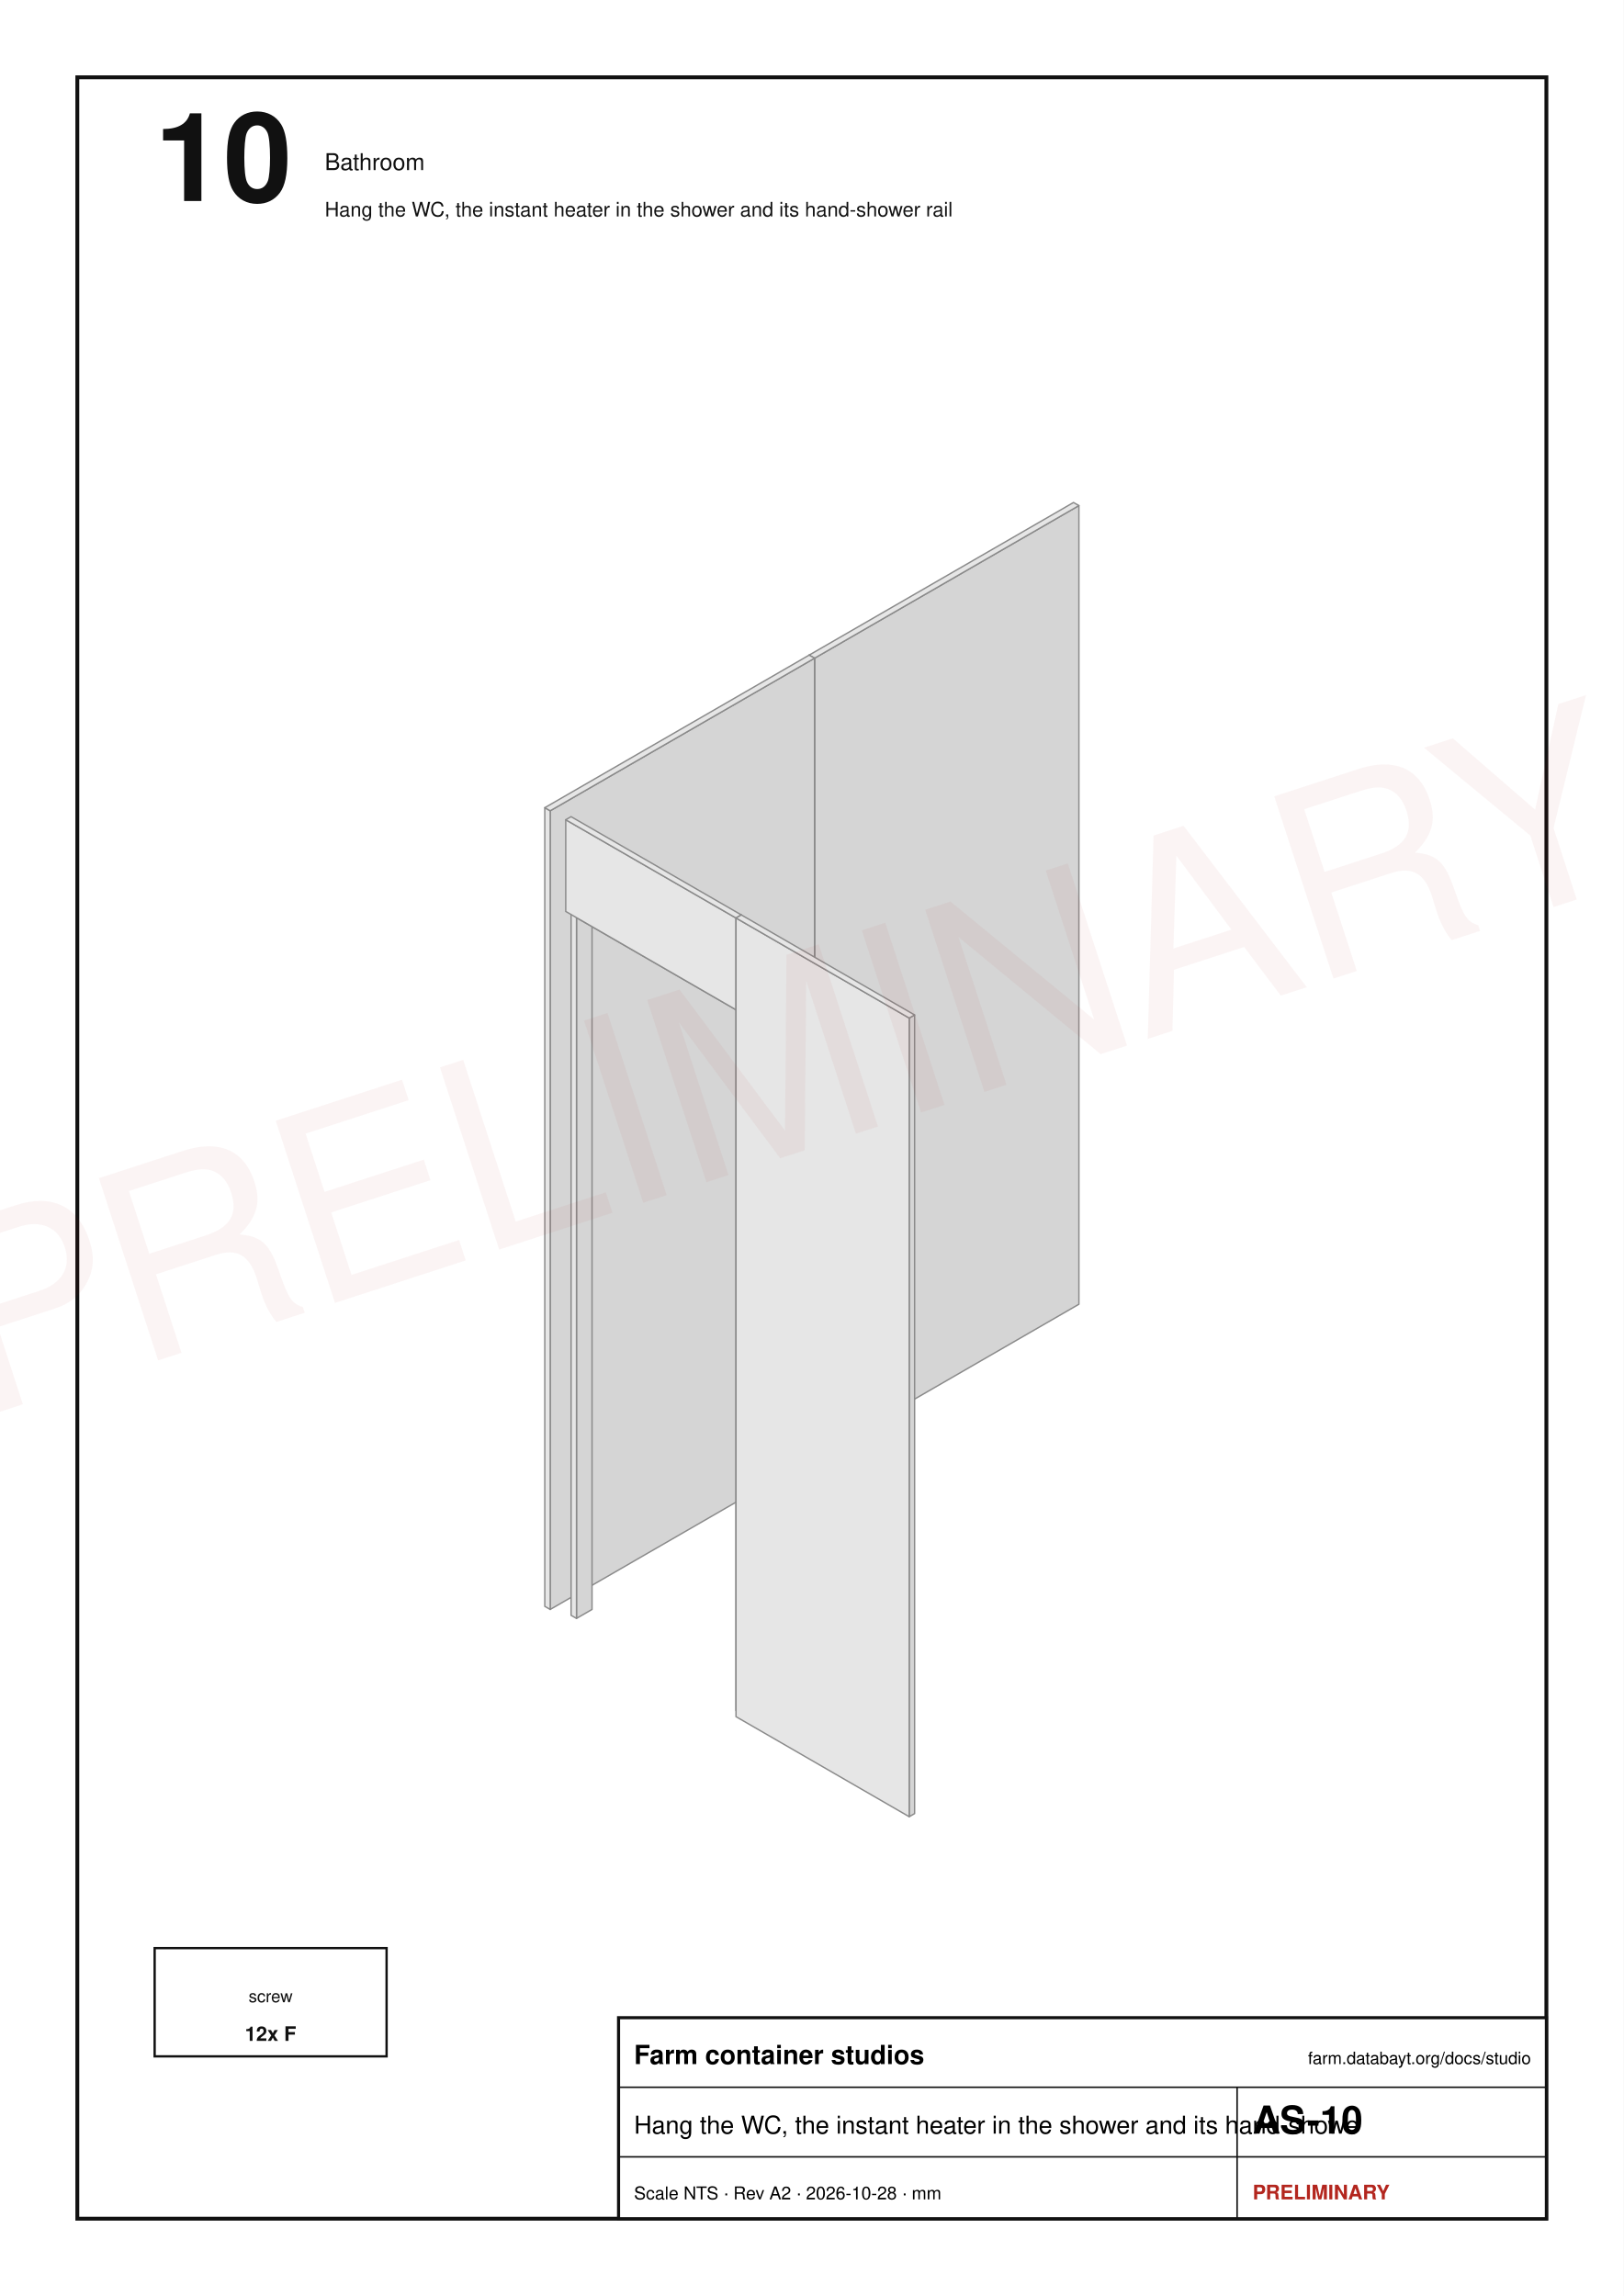
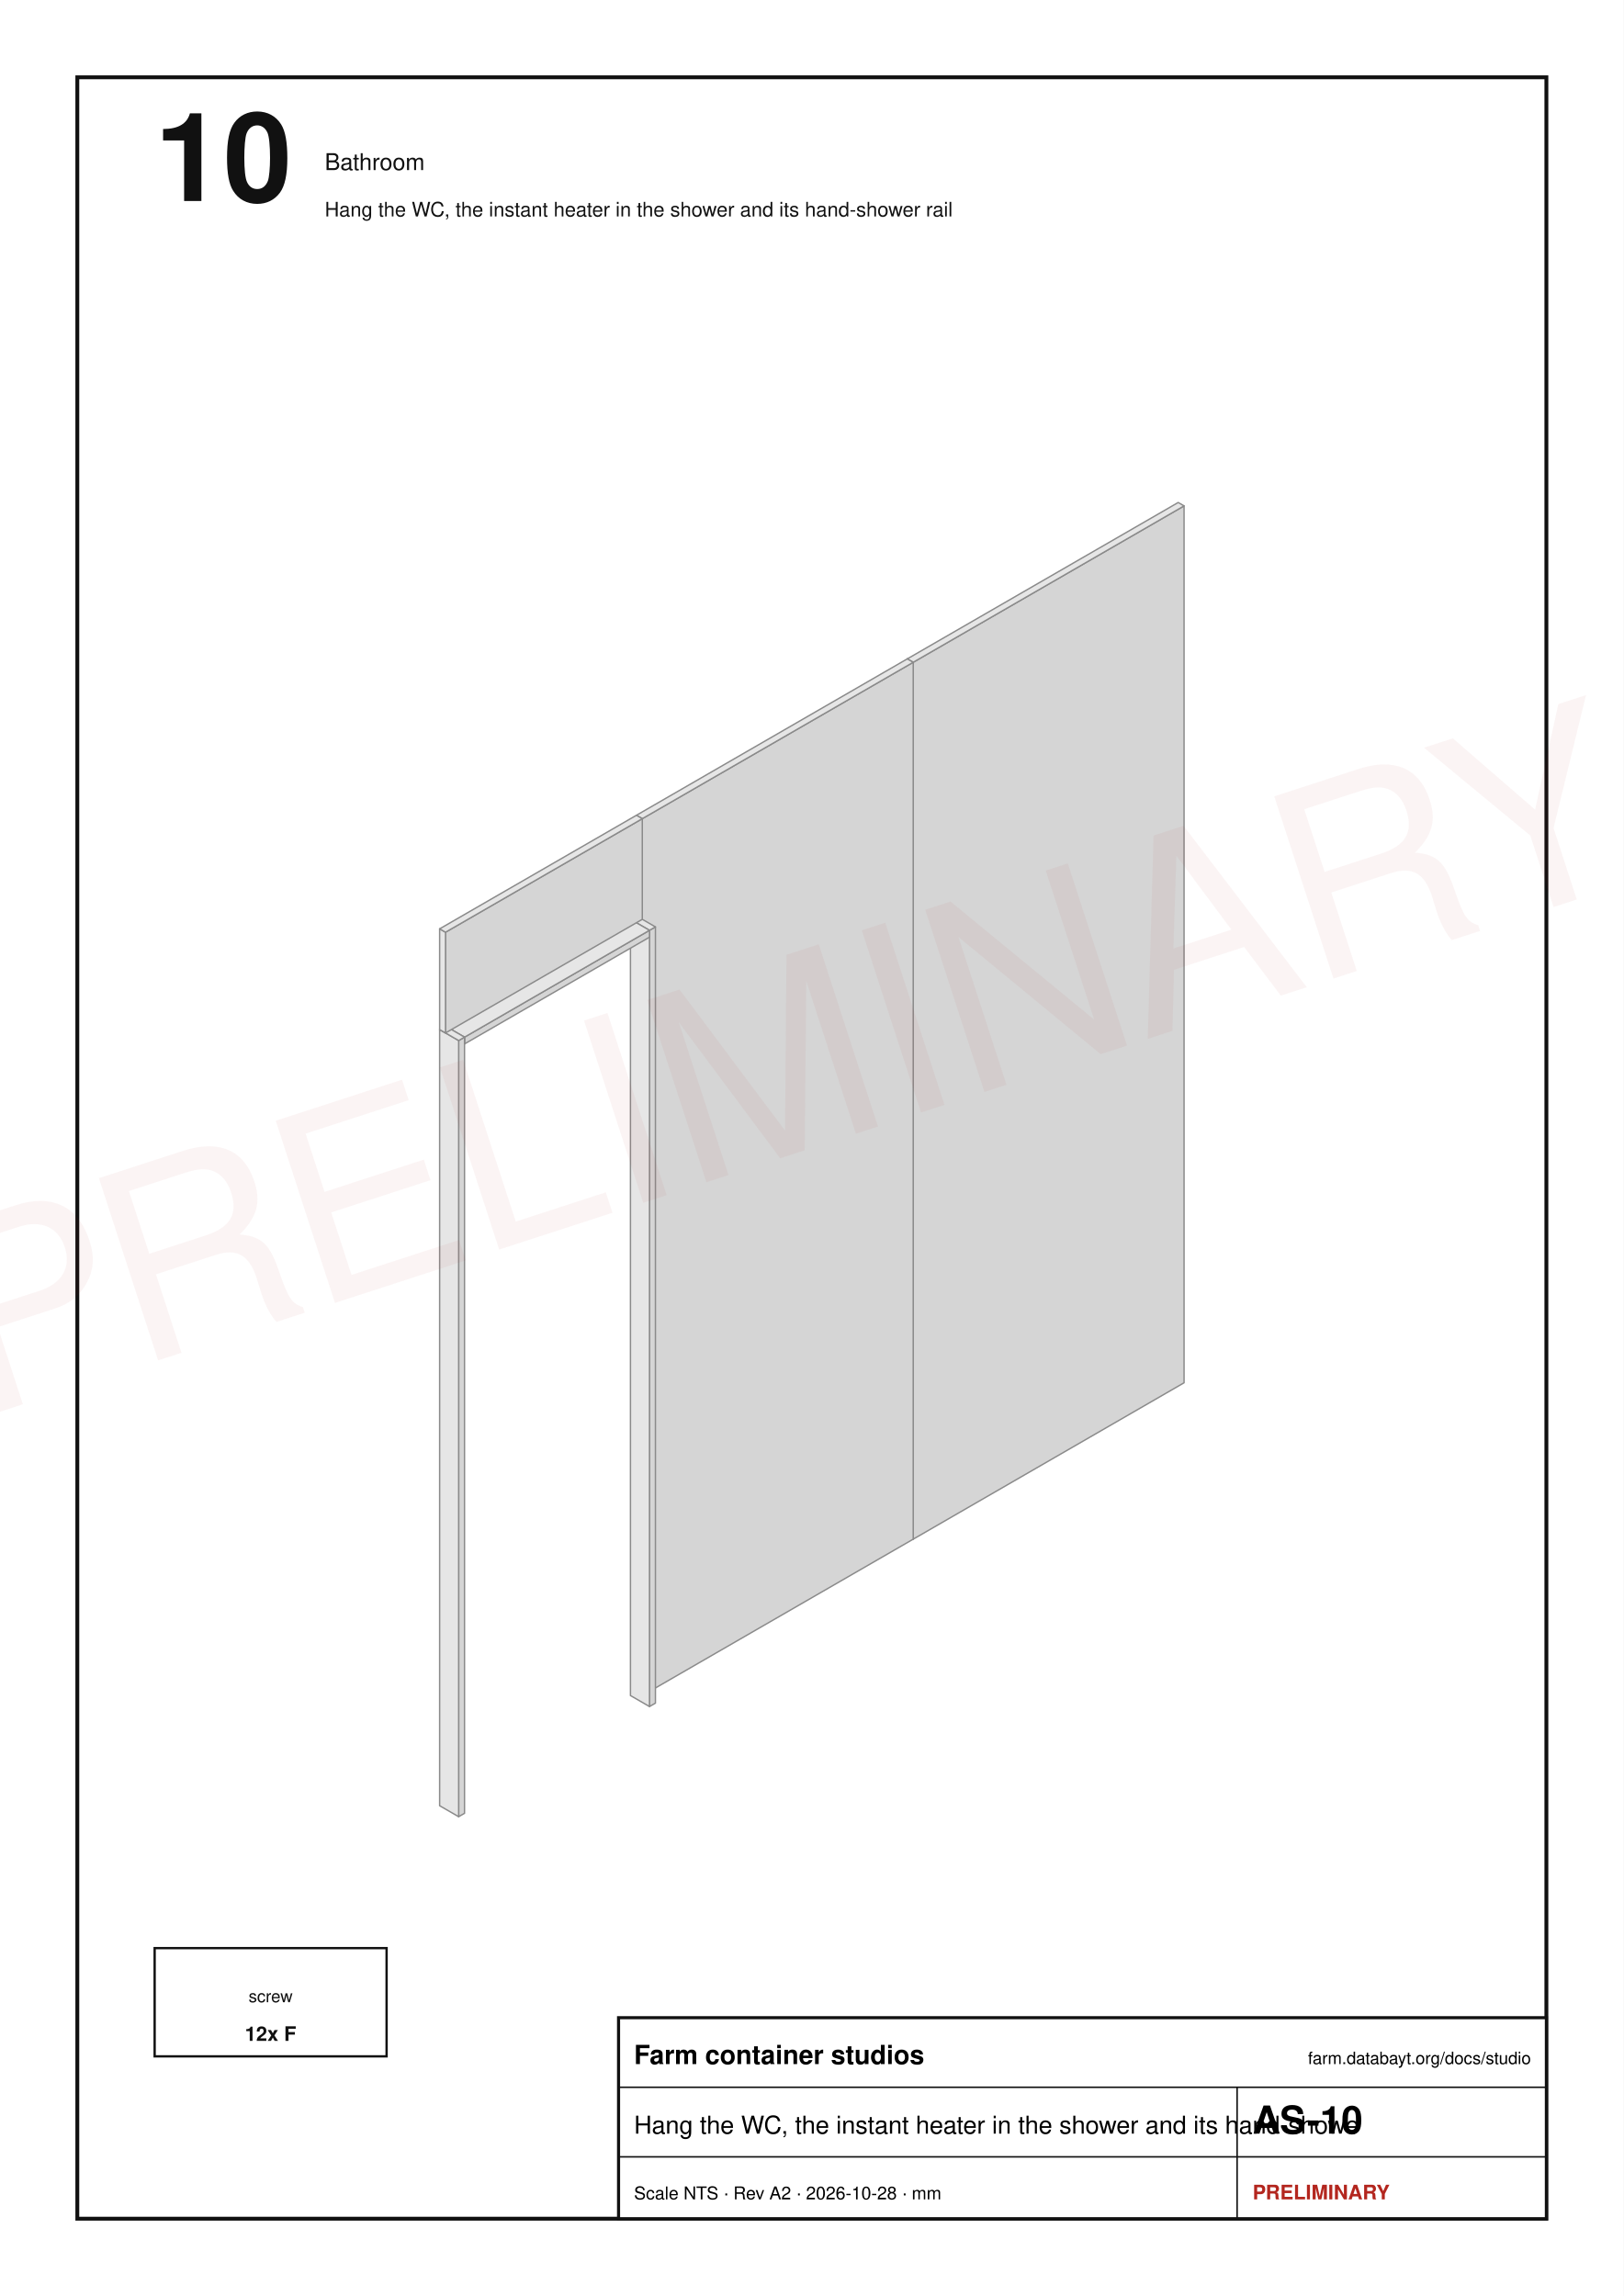
<svg xmlns="http://www.w3.org/2000/svg" width="210mm" height="297mm" viewBox="0 0 210 297" font-family="Helvetica, Arial, sans-serif">
  <rect x="0" y="0" width="210" height="297" fill="#fff" />
  <rect x="10" y="10" width="190" height="277" fill="none" stroke="#111" stroke-width="0.5" />
  <text x="20" y="26" font-size="16" text-anchor="start" font-weight="bold" fill="#111">10</text>
  <text x="42" y="22" font-size="3" text-anchor="start" font-weight="normal" fill="#111">Bathroom</text>
  <text x="42" y="28" font-size="2.6" text-anchor="start" font-weight="normal" fill="#111">Hang the WC, the instant heater in the shower and its hand-shower rail</text>
-   <polygon points="139.54,168.71 105.35,188.45 105.35,85.14 139.54,65.4" fill="#d5d5d5" stroke="#8a8a8a" stroke-width="0.18" stroke-linejoin="round" />
-   <polygon points="104.65,188.05 105.35,188.45 105.35,85.14 104.65,84.74" fill="#e6e6e6" stroke="#8a8a8a" stroke-width="0.18" stroke-linejoin="round" />
-   <polygon points="138.84,65 139.54,65.4 105.35,85.14 104.65,84.74" fill="#e6e6e6" stroke="#8a8a8a" stroke-width="0.18" stroke-linejoin="round" />
-   <polygon points="105.35,188.45 71.16,208.19 71.16,104.88 105.35,85.14" fill="#d5d5d5" stroke="#8a8a8a" stroke-width="0.18" stroke-linejoin="round" />
-   <polygon points="70.46,207.79 71.16,208.19 71.16,104.88 70.46,104.48" fill="#e6e6e6" stroke="#8a8a8a" stroke-width="0.18" stroke-linejoin="round" />
-   <polygon points="104.65,84.74 105.35,85.14 71.16,104.88 70.46,104.48" fill="#e6e6e6" stroke="#8a8a8a" stroke-width="0.18" stroke-linejoin="round" />
-   <polygon points="76.57,208.19 74.56,209.35 74.56,117.9 76.57,116.74" fill="#d5d5d5" stroke="#8a8a8a" stroke-width="0.18" stroke-linejoin="round" />
-   <polygon points="73.86,208.95 74.56,209.35 74.56,117.9 73.86,117.5" fill="#e6e6e6" stroke="#8a8a8a" stroke-width="0.18" stroke-linejoin="round" />
-   <polygon points="75.87,116.34 76.57,116.74 74.56,117.9 73.86,117.5" fill="#e6e6e6" stroke="#8a8a8a" stroke-width="0.18" stroke-linejoin="round" />
-   <polygon points="97.2,129.46 95.19,130.62 95.19,129.82 97.2,128.66" fill="#d5d5d5" stroke="#8a8a8a" stroke-width="0.18" stroke-linejoin="round" />
-   <polygon points="74.56,118.71 95.19,130.62 95.19,129.82 74.56,117.9" fill="#e6e6e6" stroke="#8a8a8a" stroke-width="0.18" stroke-linejoin="round" />
-   <polygon points="76.57,116.74 97.2,128.66 95.19,129.82 74.56,117.9" fill="#e6e6e6" stroke="#8a8a8a" stroke-width="0.18" stroke-linejoin="round" />
-   <polygon points="97.89,220.5 95.88,221.66 95.88,130.22 97.89,129.06" fill="#d5d5d5" stroke="#8a8a8a" stroke-width="0.18" stroke-linejoin="round" />
-   <polygon points="95.19,221.26 95.88,221.66 95.88,130.22 95.19,129.82" fill="#e6e6e6" stroke="#8a8a8a" stroke-width="0.18" stroke-linejoin="round" />
-   <polygon points="97.2,128.66 97.89,129.06 95.88,130.22 95.19,129.82" fill="#e6e6e6" stroke="#8a8a8a" stroke-width="0.18" stroke-linejoin="round" />
-   <polygon points="95.88,130.22 95.19,130.62 95.19,118.75 95.88,118.35" fill="#d5d5d5" stroke="#8a8a8a" stroke-width="0.18" stroke-linejoin="round" />
-   <polygon points="73.17,117.9 95.19,130.62 95.19,118.75 73.17,106.04" fill="#e6e6e6" stroke="#8a8a8a" stroke-width="0.18" stroke-linejoin="round" />
-   <polygon points="73.86,105.64 95.88,118.35 95.19,118.75 73.17,106.04" fill="#e6e6e6" stroke="#8a8a8a" stroke-width="0.18" stroke-linejoin="round" />
-   <polygon points="118.29,234.6 117.59,235 117.59,131.69 118.29,131.29" fill="#d5d5d5" stroke="#8a8a8a" stroke-width="0.18" stroke-linejoin="round" />
-   <polygon points="95.19,222.06 117.59,235 117.59,131.69 95.19,118.75" fill="#e6e6e6" stroke="#8a8a8a" stroke-width="0.18" stroke-linejoin="round" />
-   <polygon points="95.88,118.35 118.29,131.29 117.59,131.69 95.19,118.75" fill="#e6e6e6" stroke="#8a8a8a" stroke-width="0.18" stroke-linejoin="round" />
+   <polygon points="153.14,178.87 118.11,199.1 118.11,85.67 153.14,65.44" fill="#d5d5d5" stroke="#8a8a8a" stroke-width="0.18" stroke-linejoin="round" />
+   <polygon points="117.34,198.66 118.11,199.1 118.11,85.67 117.34,85.23" fill="#e6e6e6" stroke="#8a8a8a" stroke-width="0.18" stroke-linejoin="round" />
+   <polygon points="152.38,65 153.14,65.44 118.11,85.67 117.34,85.23" fill="#e6e6e6" stroke="#8a8a8a" stroke-width="0.18" stroke-linejoin="round" />
+   <polygon points="118.11,199.1 83.07,219.33 83.07,105.9 118.11,85.67" fill="#d5d5d5" stroke="#8a8a8a" stroke-width="0.18" stroke-linejoin="round" />
+   <polygon points="82.31,218.89 83.07,219.33 83.07,105.9 82.31,105.46" fill="#e6e6e6" stroke="#8a8a8a" stroke-width="0.18" stroke-linejoin="round" />
+   <polygon points="117.34,85.23 118.11,85.67 83.07,105.9 82.31,105.46" fill="#e6e6e6" stroke="#8a8a8a" stroke-width="0.18" stroke-linejoin="round" />
+   <polygon points="84.77,220.31 84,220.75 84,120.34 84.77,119.9" fill="#d5d5d5" stroke="#8a8a8a" stroke-width="0.18" stroke-linejoin="round" />
+   <polygon points="81.54,219.33 84,220.75 84,120.34 81.54,118.92" fill="#e6e6e6" stroke="#8a8a8a" stroke-width="0.18" stroke-linejoin="round" />
+   <polygon points="82.31,118.48 84.77,119.9 84,120.34 81.54,118.92" fill="#e6e6e6" stroke="#8a8a8a" stroke-width="0.18" stroke-linejoin="round" />
+   <polygon points="84,121.23 60.08,135.04 60.08,134.16 84,120.34" fill="#d5d5d5" stroke="#8a8a8a" stroke-width="0.18" stroke-linejoin="round" />
+   <polygon points="57.62,133.62 60.08,135.04 60.08,134.16 57.62,132.74" fill="#e6e6e6" stroke="#8a8a8a" stroke-width="0.18" stroke-linejoin="round" />
+   <polygon points="81.54,118.92 84,120.34 60.08,134.16 57.62,132.74" fill="#e6e6e6" stroke="#8a8a8a" stroke-width="0.18" stroke-linejoin="round" />
+   <polygon points="60.08,234.56 59.32,235 59.32,134.6 60.08,134.16" fill="#d5d5d5" stroke="#8a8a8a" stroke-width="0.18" stroke-linejoin="round" />
+   <polygon points="56.86,233.58 59.32,235 59.32,134.6 56.86,133.18" fill="#e6e6e6" stroke="#8a8a8a" stroke-width="0.18" stroke-linejoin="round" />
+   <polygon points="57.62,132.74 60.08,134.16 59.32,134.6 56.86,133.18" fill="#e6e6e6" stroke="#8a8a8a" stroke-width="0.18" stroke-linejoin="round" />
+   <polygon points="83.07,118.92 57.62,133.62 57.62,120.59 83.07,105.9" fill="#d5d5d5" stroke="#8a8a8a" stroke-width="0.18" stroke-linejoin="round" />
+   <polygon points="56.86,133.18 57.62,133.62 57.62,120.59 56.86,120.15" fill="#e6e6e6" stroke="#8a8a8a" stroke-width="0.18" stroke-linejoin="round" />
+   <polygon points="82.31,105.46 83.07,105.9 57.62,120.59 56.86,120.15" fill="#e6e6e6" stroke="#8a8a8a" stroke-width="0.18" stroke-linejoin="round" />
  <rect x="20" y="252" width="30" height="14" fill="#fff" stroke="#111" stroke-width="0.3" />
  <text x="35" y="259" font-size="2.2" text-anchor="middle" font-weight="normal" fill="#111">screw</text>
  <text x="35" y="264" font-size="2.6" text-anchor="middle" font-weight="bold" fill="#111">12x  F</text>
  <rect x="80" y="261" width="120" height="26" fill="#fff" stroke="#111" stroke-width="0.4" />
  <line x1="80" y1="270" x2="200" y2="270" stroke="#111" stroke-width="0.2" />
  <line x1="80" y1="279" x2="200" y2="279" stroke="#111" stroke-width="0.2" />
  <line x1="160" y1="270" x2="160" y2="287" stroke="#111" stroke-width="0.2" />
  <text x="82" y="267" font-size="3.4" font-weight="bold">Farm container studios</text>
  <text x="198" y="267" font-size="2.2" text-anchor="end">farm.databayt.org/docs/studio</text>
  <text x="82" y="276" font-size="3.2">Hang the WC, the instant heater in the shower and its hand-showe</text>
  <text x="162" y="276" font-size="5" font-weight="bold">AS-10</text>
  <text x="82" y="284.5" font-size="2.3">Scale NTS · Rev A2 · 2026-10-28 · mm</text>
  <text x="162" y="284.5" font-size="2.6" font-weight="bold" fill="#b3261e">PRELIMINARY</text>
  <text x="105.0" y="148.5" font-size="34" fill="#b3261e" fill-opacity="0.05" text-anchor="middle" transform="rotate(-18 105.0 148.5)">PRELIMINARY</text>
</svg>
